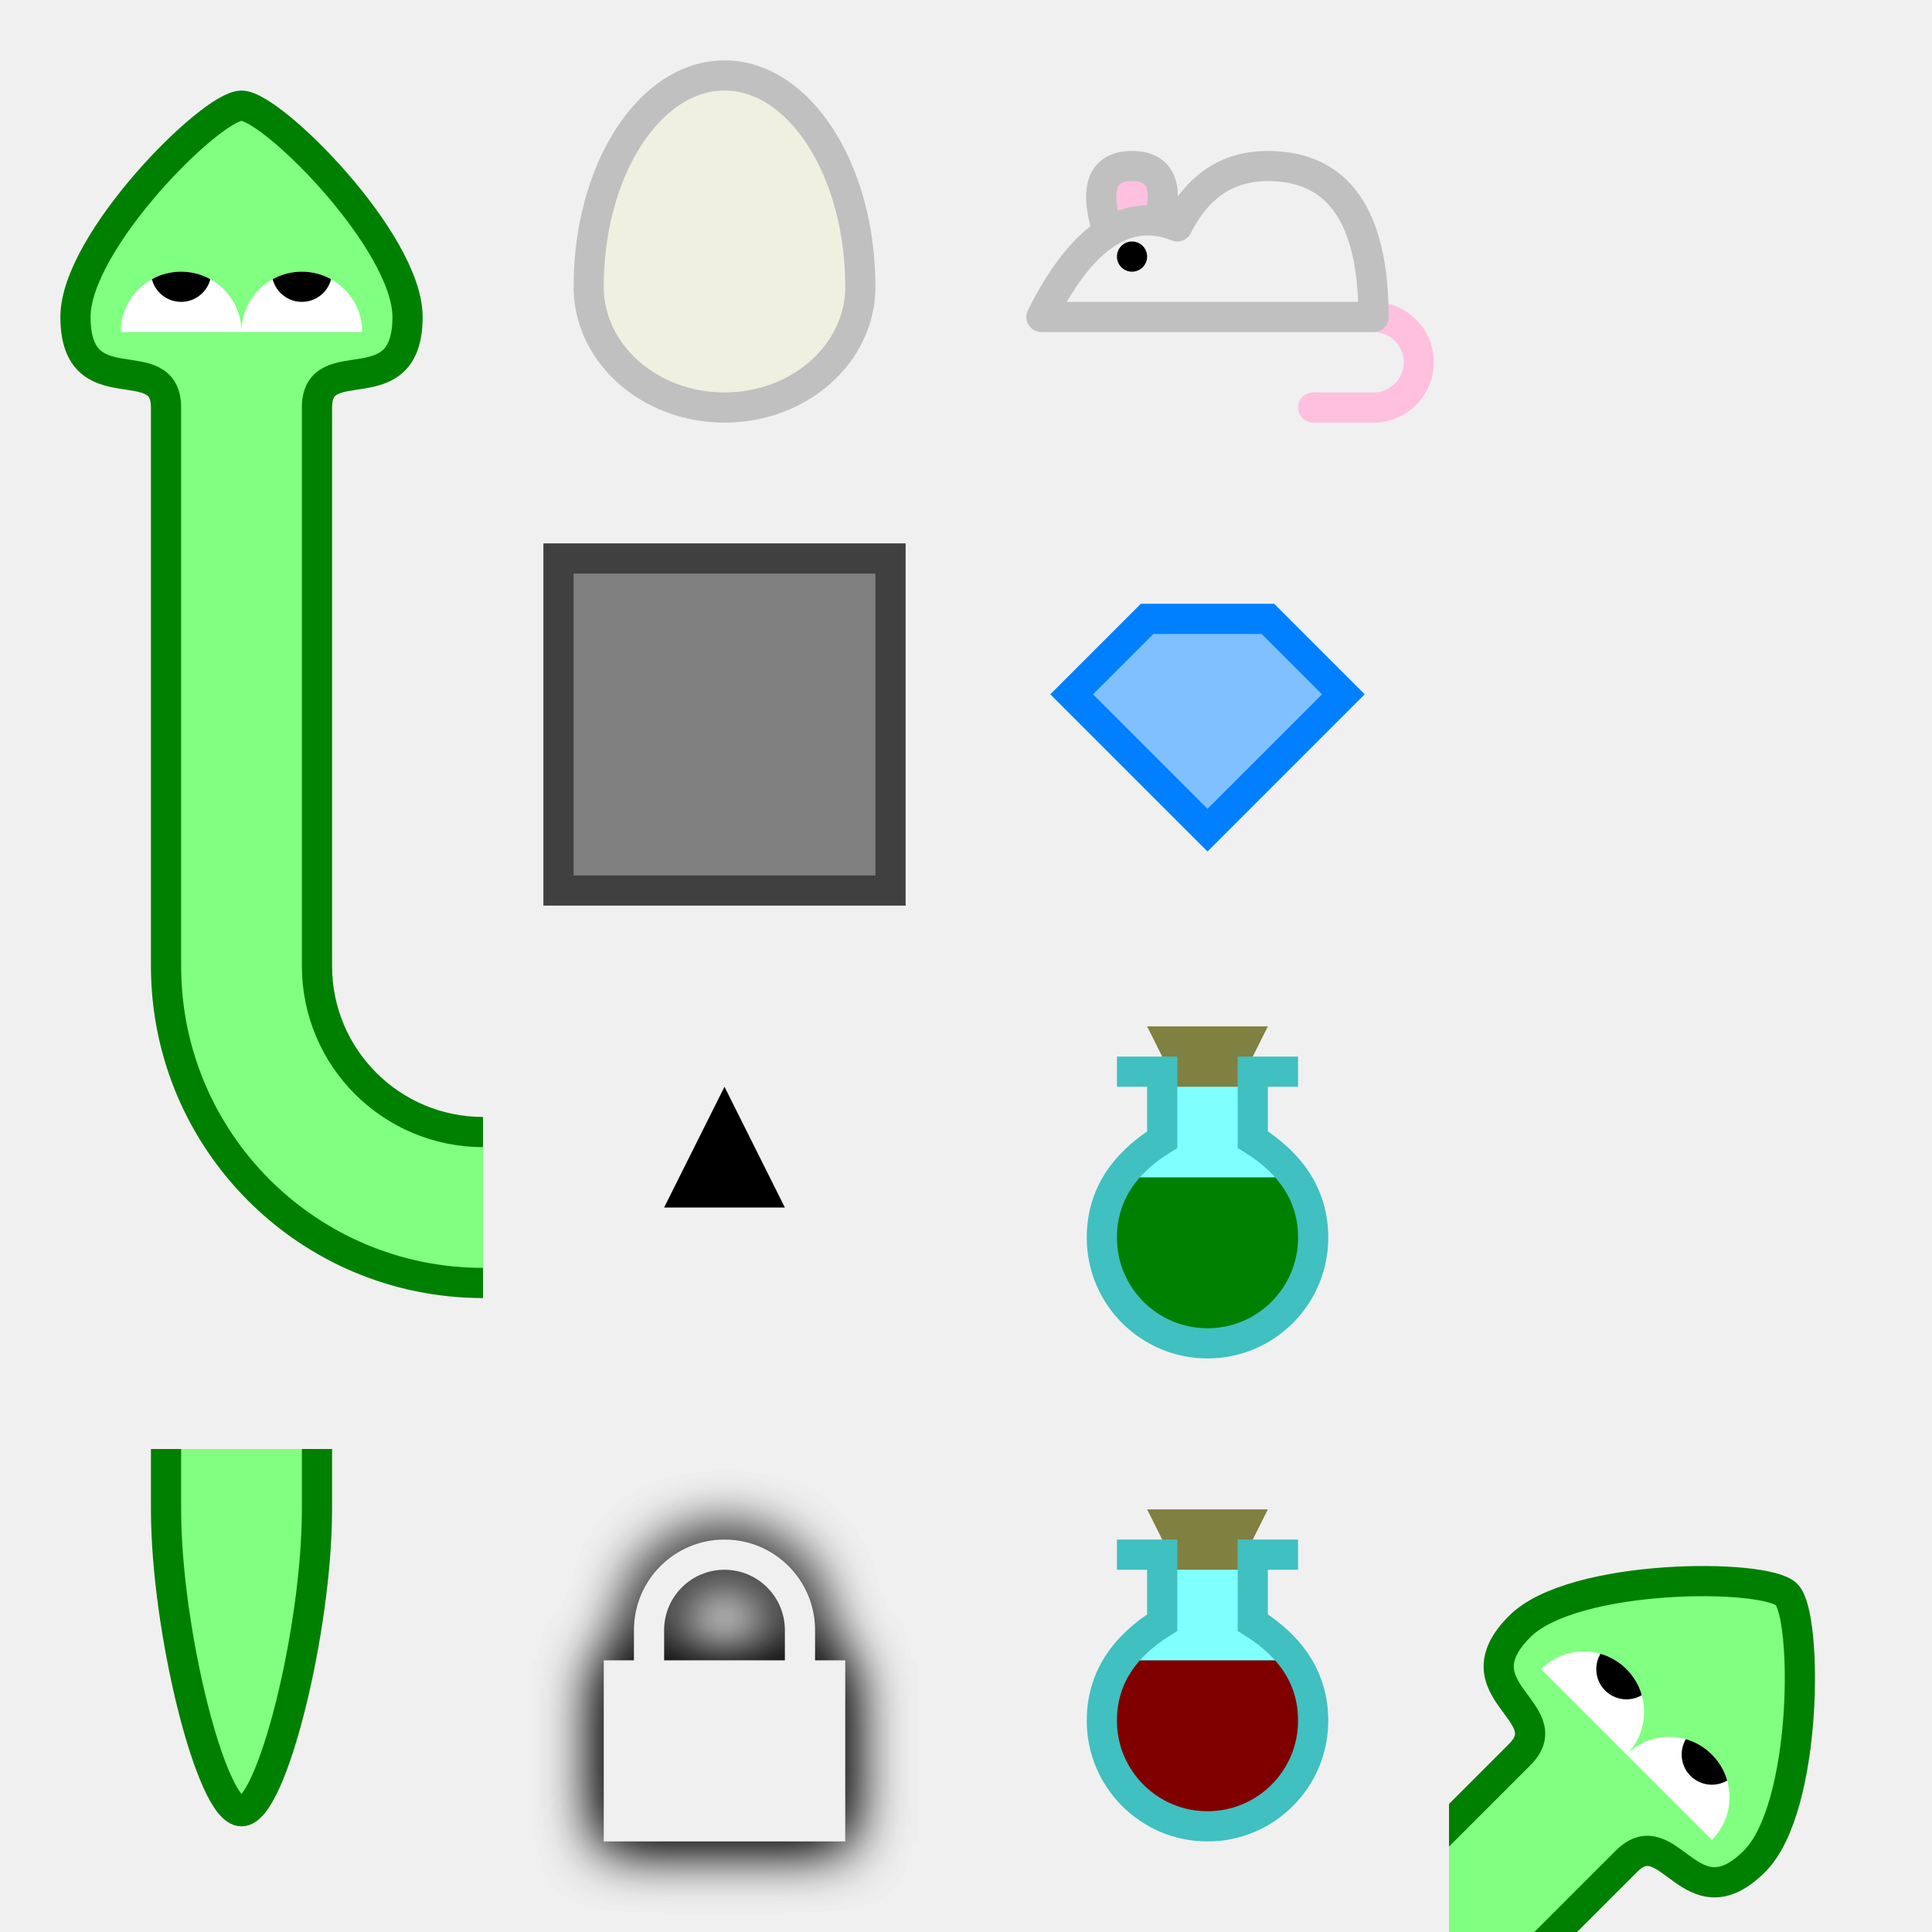
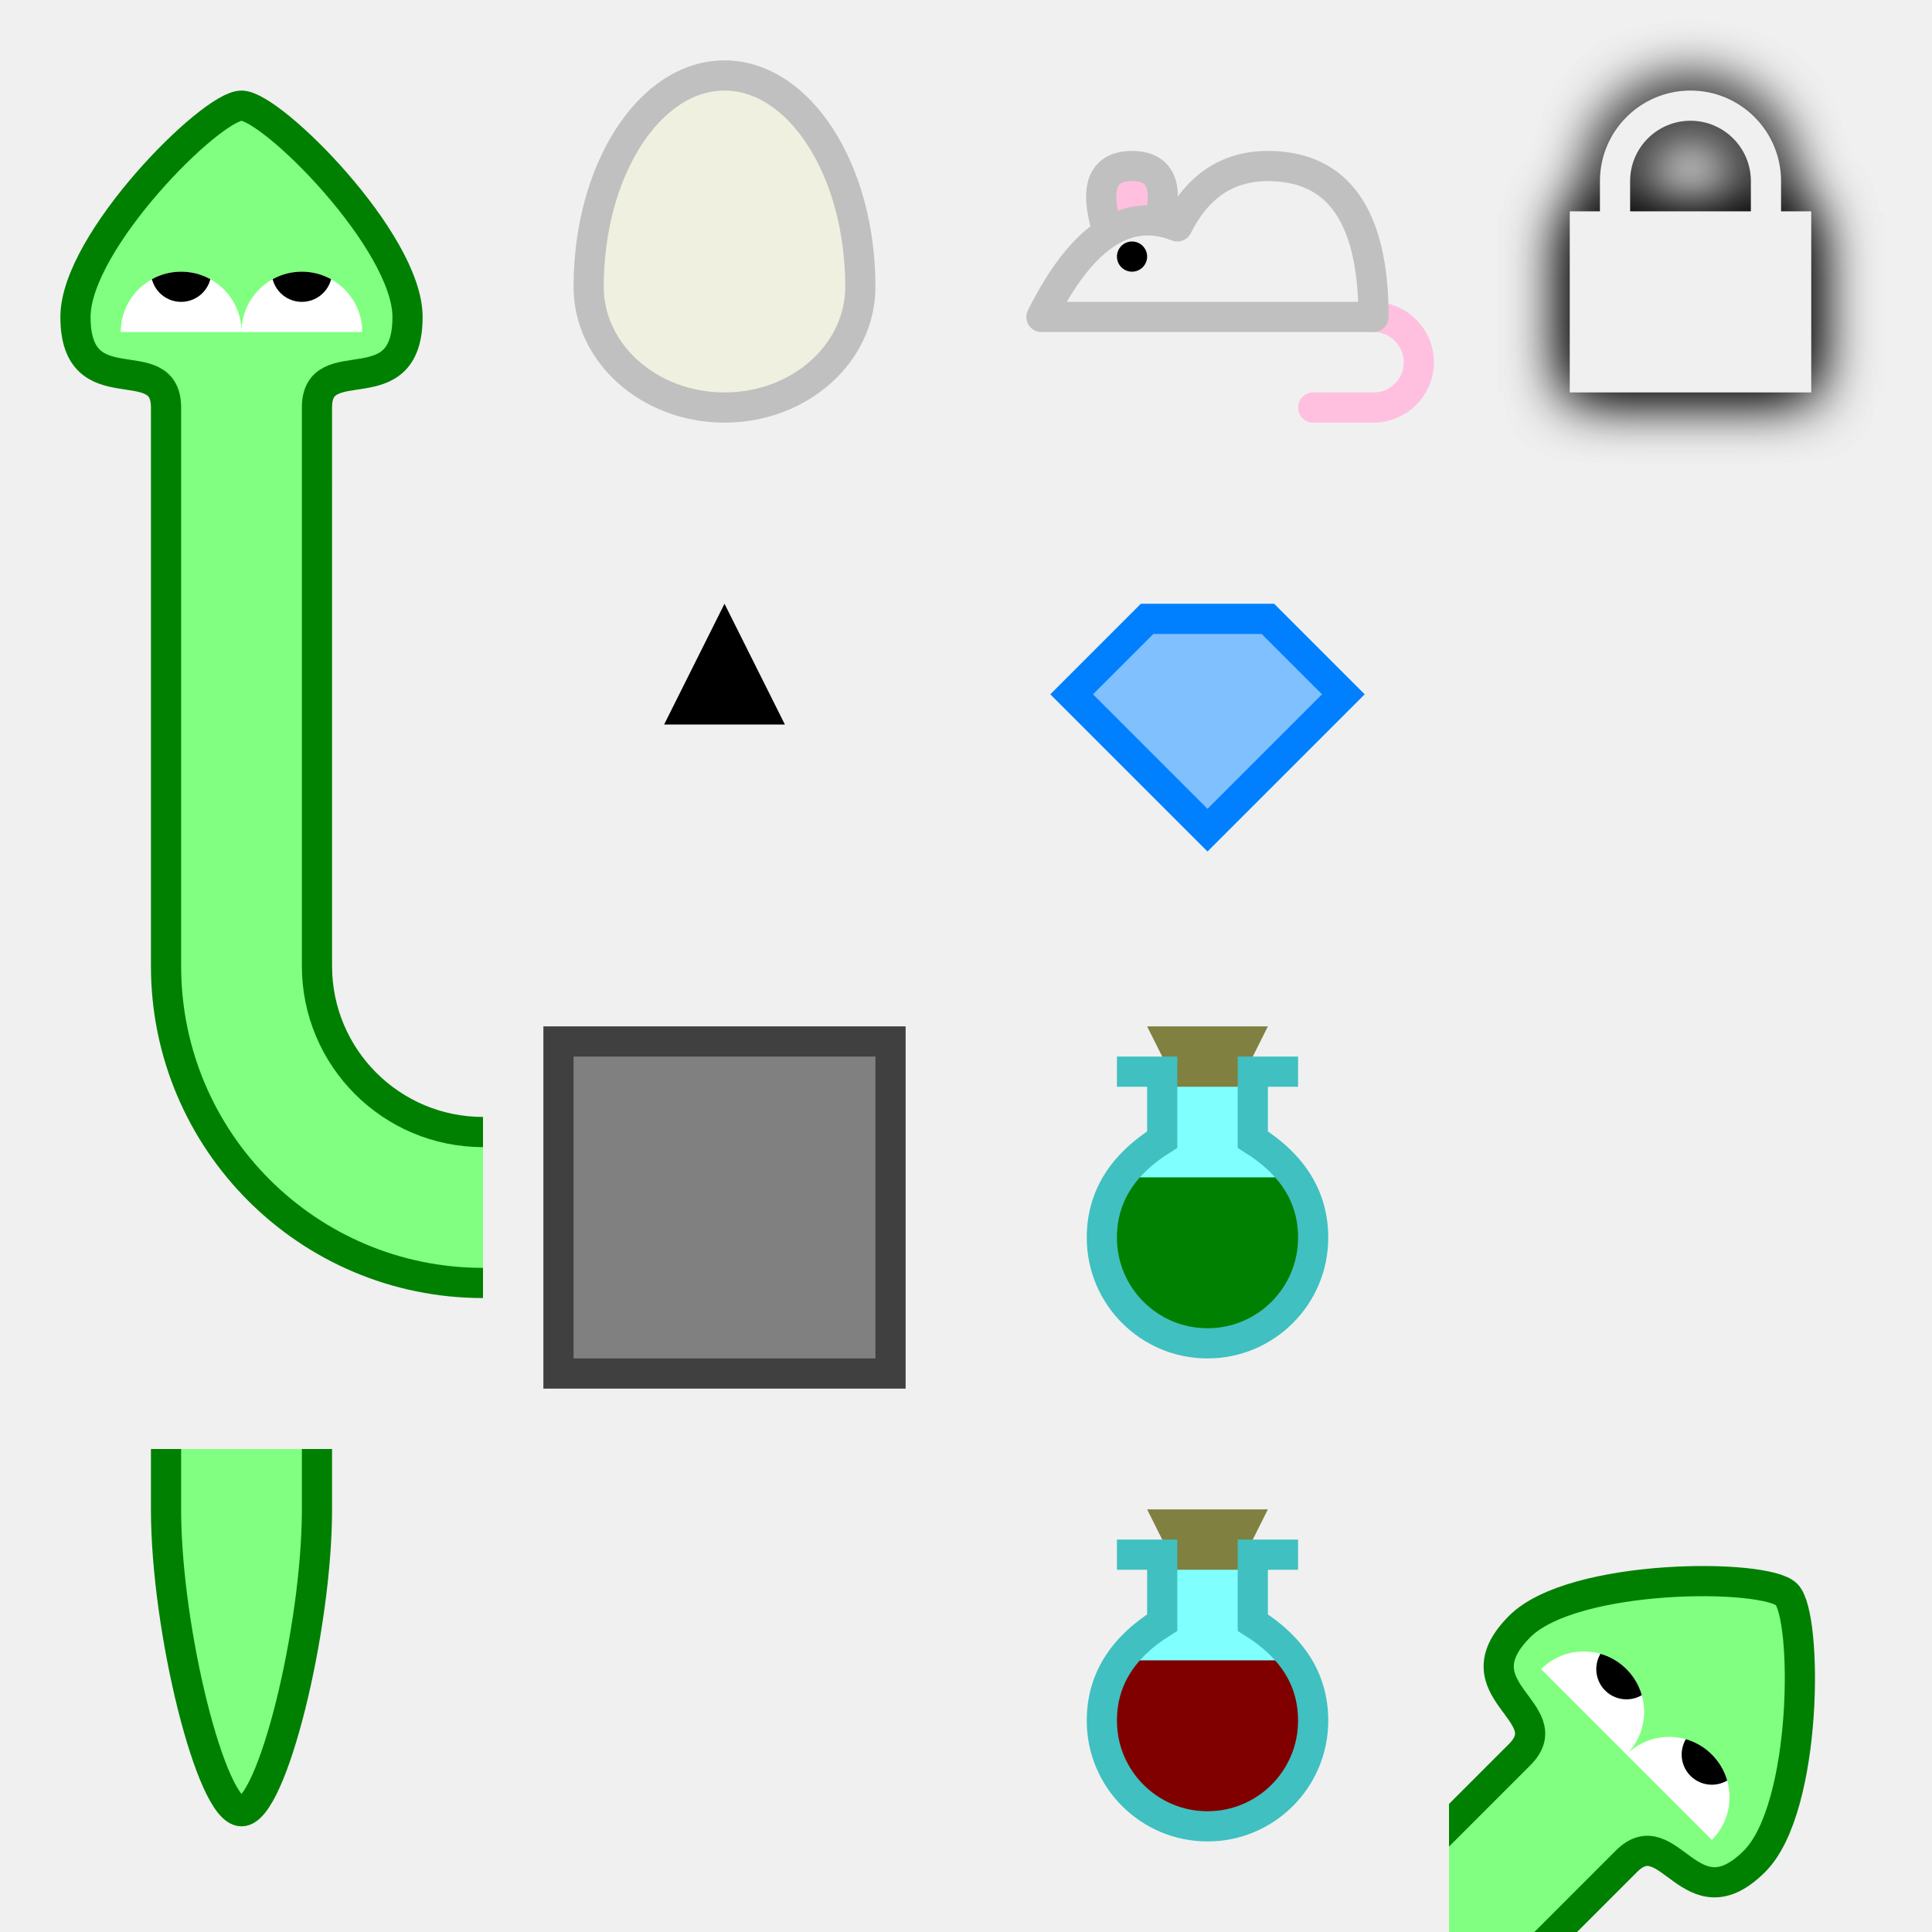
<svg xmlns="http://www.w3.org/2000/svg" xmlns:xlink="http://www.w3.org/1999/xlink" version="1.0" viewBox="0,0 128,128" width="64" height="64">
  <defs>
    <clipPath id="cell-clip">
      <rect x="-16" y="-16" width="32" height="32" />
    </clipPath>
    <clipPath id="snake-eye-clip">
      <path d="M 0,6 H -8 A 4,4 0 0,1 0,6 M 0,6 H 8 A 4,4 0 0,0 0,6" />
    </clipPath>
    <clipPath id="potion-clip">
      <rect x="-7" y="-2" width="14" height="11" />
    </clipPath>
    <g id="potion-template">
      <path d="M -3,-9 V -4.5 Q -7,-2 -7,2 A 7,7 0 0,0 7,2                   Q 7,-2 3,-4.5 V -9" fill="#80ffff" />
      <path d="M -4,-12 L -2,-8 L 2,-8 L 4,-12 Z" fill="#808040" />
      <circle cx="0" cy="2" r="7" clip-path="url(#potion-clip)" />
      <path d="M -6,-9 H -3 V -4.5 Q -7,-2 -7,2 A 7,7 0 0,0 7,2                   Q 7,-2 3,-4.5 V -9 H 6" fill="none" stroke="#40c0c0" stroke-width="2" />
    </g>
    <clipPath id="leck-clip">
      <rect x="-16" y="-16" width="32" height="32" />
    </clipPath>
    <filter id="leck-filter">
      <feGaussianBlur in="SourceGraphic" stdDeviation="2" result="blurred" />
      <feComposite in="blurred" in2="blurred" operator="arithmetic" k1="-1" k2="2" result="amplified" />
      <feComposite in="SourceGraphic" in2="amplified" operator="arithmetic" k1="-1" k3="1" />
    </filter>
  </defs>
  <g id="snake" fill="#80ff80" stroke="#008000" stroke-width="2">
    <g id="snake-head" transform="translate(16,16)">
      <path d="M -5,16 V 11 C -5,7 -11,11 -11,5 C -11,0 -2,-9 0,-9                   C 2,-9 11,0 11,5 C 11,11 5,7 5,11 V 16" />
      <g clip-path="url(#snake-eye-clip)" stroke="none">
        <rect x="-8" y="2" width="16" height="4" fill="white" />
        <circle cx="-4" cy="2" r="2" fill="black" />
        <circle cx="4" cy="2" r="2" fill="black" />
      </g>
    </g>
    <g id="snake-body" transform="translate(16,48)">
      <rect x="-5" y="-16" width="10" height="32" stroke="none" />
      <path d="M -5,-16 V 16 M 5,-16 V 16" fill="none" />
    </g>
    <g id="snake-curve" transform="translate(16,80)">
      <path d="M -5,-16 A 21,21 0 0,0 16,5 L 16,-5                   A 11,11 0 0,1 5,-16 Z" stroke="none" />
      <path d="M -5,-16 A 21,21 0 0,0 16,5 M 5,-16 A 11,11 0 0,0 16,-5" fill="none" />
    </g>
    <g id="snake-tail" transform="translate(16,112)">
      <path d="M -5,-16 V -12 C -5,-4 -2,8 0,8 C 2,8 5,-4 5,-12                   V -16" />
    </g>
  </g>
  <g id="egg" transform="translate(48,16)">
    <path d="M -9,3 A 9,14 0 0,1 9,3 A 9,8 0 0,1 -9,3 Z" fill="#f0f0e0" stroke="#c0c0c0" stroke-width="2" />
  </g>
-   <g id="obstacle" transform="translate(48,48)">
-     <rect x="-11" y="-11" width="22" height="22" fill="#808080" stroke="#404040" stroke-width="2" />
-   </g>
-   <g id="arrow" transform="translate(48,80)">
+   <g id="arrow" transform="translate(48,48)">
    <path d="M 0,-8 L 4,0 L -4,0 Z" />
  </g>
-   <g id="leck" transform="translate(48,112)">
-     <g clip-path="url(#leck-clip)" filter="url(#leck-filter)">
-       <rect x="-16" y="-16" width="32" height="32" opacity="0" />
-       <path d="M -8,10 V -2 H -6 V -4 A 6,6 0 0,1 6,-4 V -2 H 8 V 10 Z                   M -4,-2 H 4 V -4 A 4,4 0 0,0 -4,-4 Z" />
-     </g>
+   <g id="obstacle" transform="translate(48,80)">
+     <rect x="-11" y="-11" width="22" height="22" fill="#808080" stroke="#404040" stroke-width="2" />
  </g>
  <g id="mouse" transform="translate(80,16)">
    <path d="M -6,1 Q -8.5,-5 -5,-5 Q -1.5,-5 -4,1" fill="#ffc0e0" stroke="#c0c0c0" stroke-width="2" />
    <path d="M 11,5 A 2,2 0 0,1 11,11 L 7,11" fill="none" stroke="#ffc0e0" stroke-width="2" stroke-linecap="round" />
    <path d="M -11,5 Q -7,-3 -2,-1 Q 0,-5 4,-5 Q 11,-5 11,5 Z" fill="#f0f0f0" stroke="#c0c0c0" stroke-width="2" stroke-linejoin="round" />
    <circle cx="-5" cy="1" r="1" fill="black" />
  </g>
  <g id="gem" transform="translate(80,48)">
    <path d="M 0,7 L 9,-2 L 4,-7 L -4,-7 L -9,-2 Z" fill="#80c0ff" stroke="#0080ff" stroke-width="2" />
  </g>
  <g id="potion-green" transform="translate(80,80)">
    <use xlink:href="#potion-template" fill="#008000" />
  </g>
  <g id="potion-red" transform="translate(80,112)">
    <use xlink:href="#potion-template" fill="#800000" />
  </g>
+   <g id="leck" transform="translate(112,16)">
+     <g clip-path="url(#leck-clip)" filter="url(#leck-filter)">
+       <rect x="-16" y="-16" width="32" height="32" opacity="0" />
+       <path d="M -8,10 V -2 H -6 V -4 A 6,6 0 0,1 6,-4 V -2 H 8 V 10 Z                   M -4,-2 H 4 V -4 A 4,4 0 0,0 -4,-4 Z" />
+     </g>
+   </g>
  <g id="favicon" transform="translate(112,112)">
    <g clip-path="url(#cell-clip)">
      <g transform="rotate(45)" fill="#80ff80" stroke="#008000" stroke-width="2">
        <path d="M -5,24 V 11 C -5,7 -11,11 -11,5 C -11,0 -2,-9 0,-9                       C 2,-9 11,0 11,5 C 11,11 5,7 5,11 V 24" />
        <g clip-path="url(#snake-eye-clip)" stroke="none">
          <rect x="-8" y="2" width="16" height="4" fill="white" />
          <circle cx="-4" cy="2" r="2" fill="black" />
          <circle cx="4" cy="2" r="2" fill="black" />
        </g>
      </g>
    </g>
  </g>
</svg>
